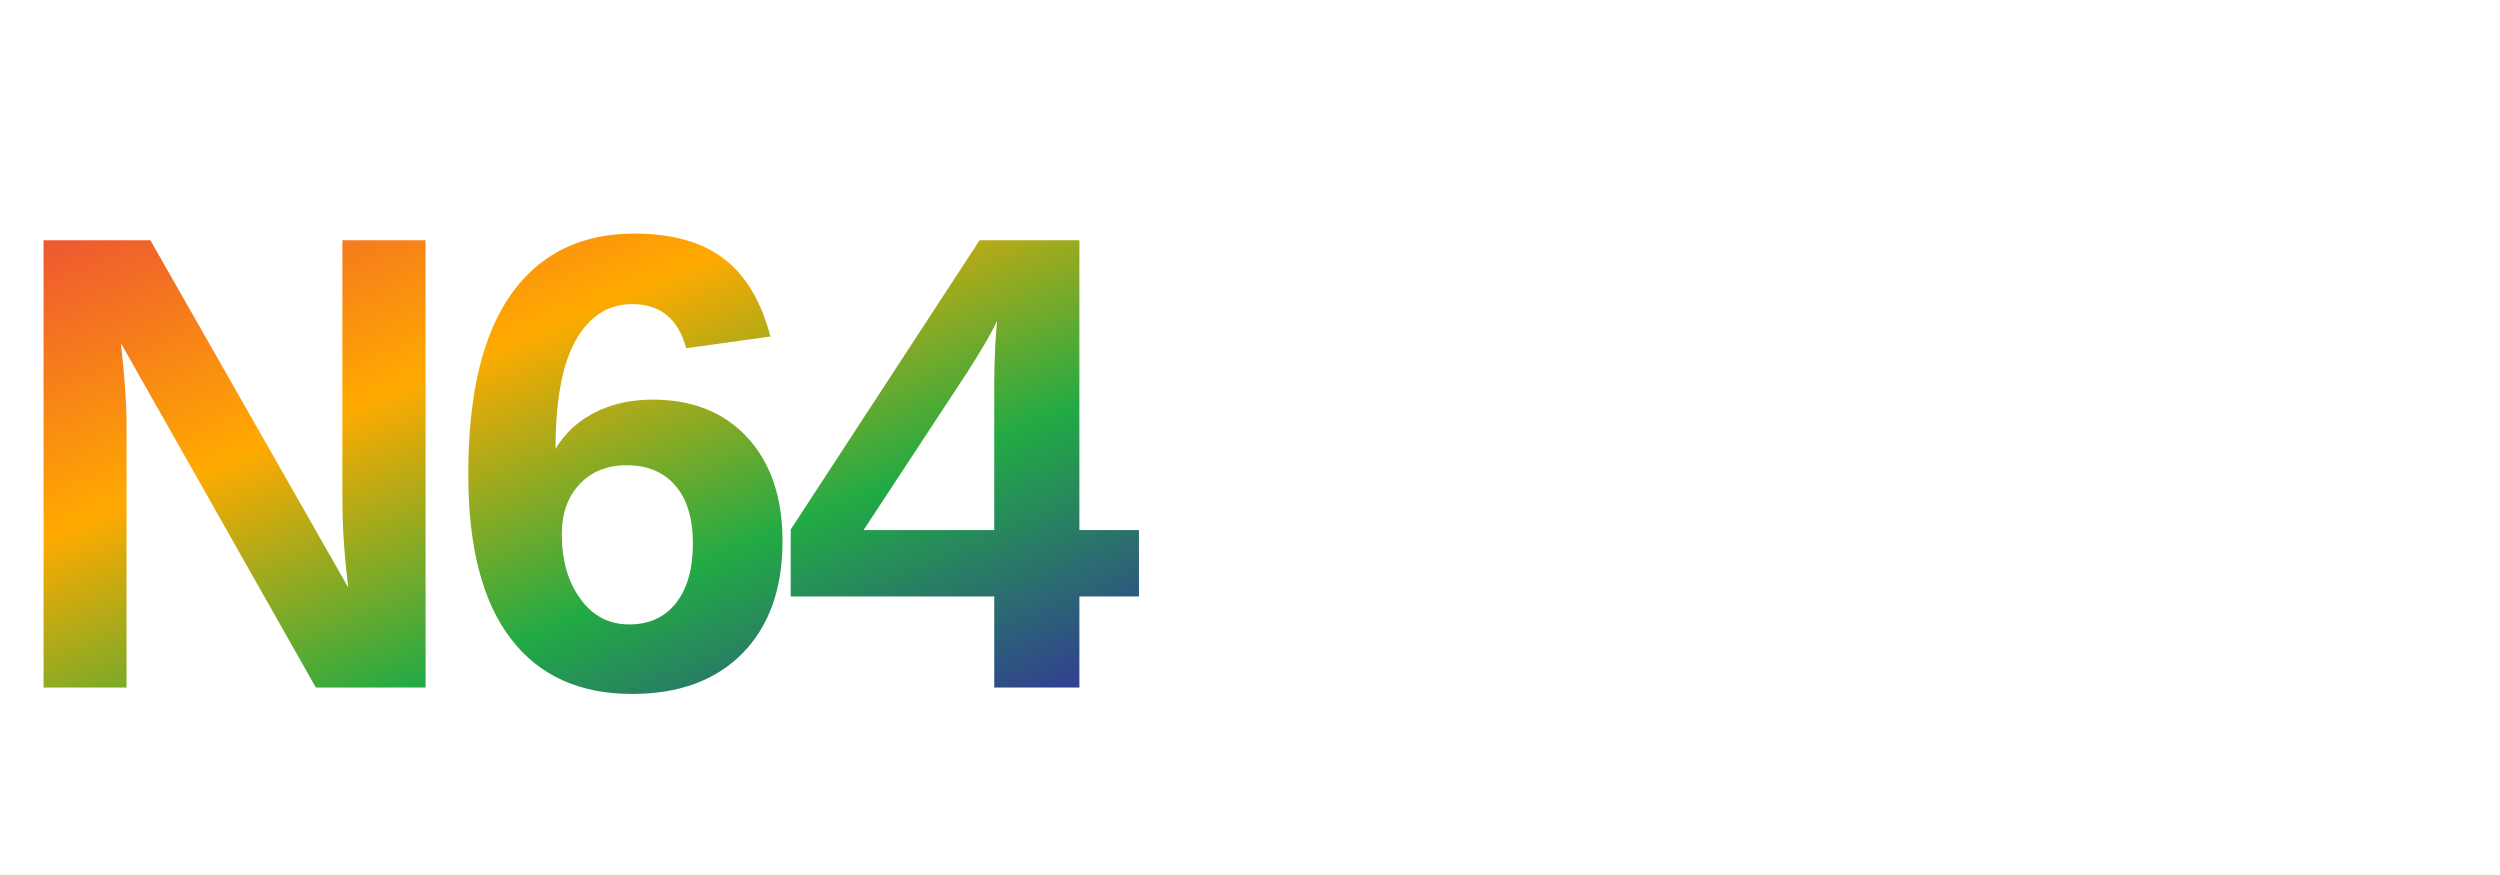
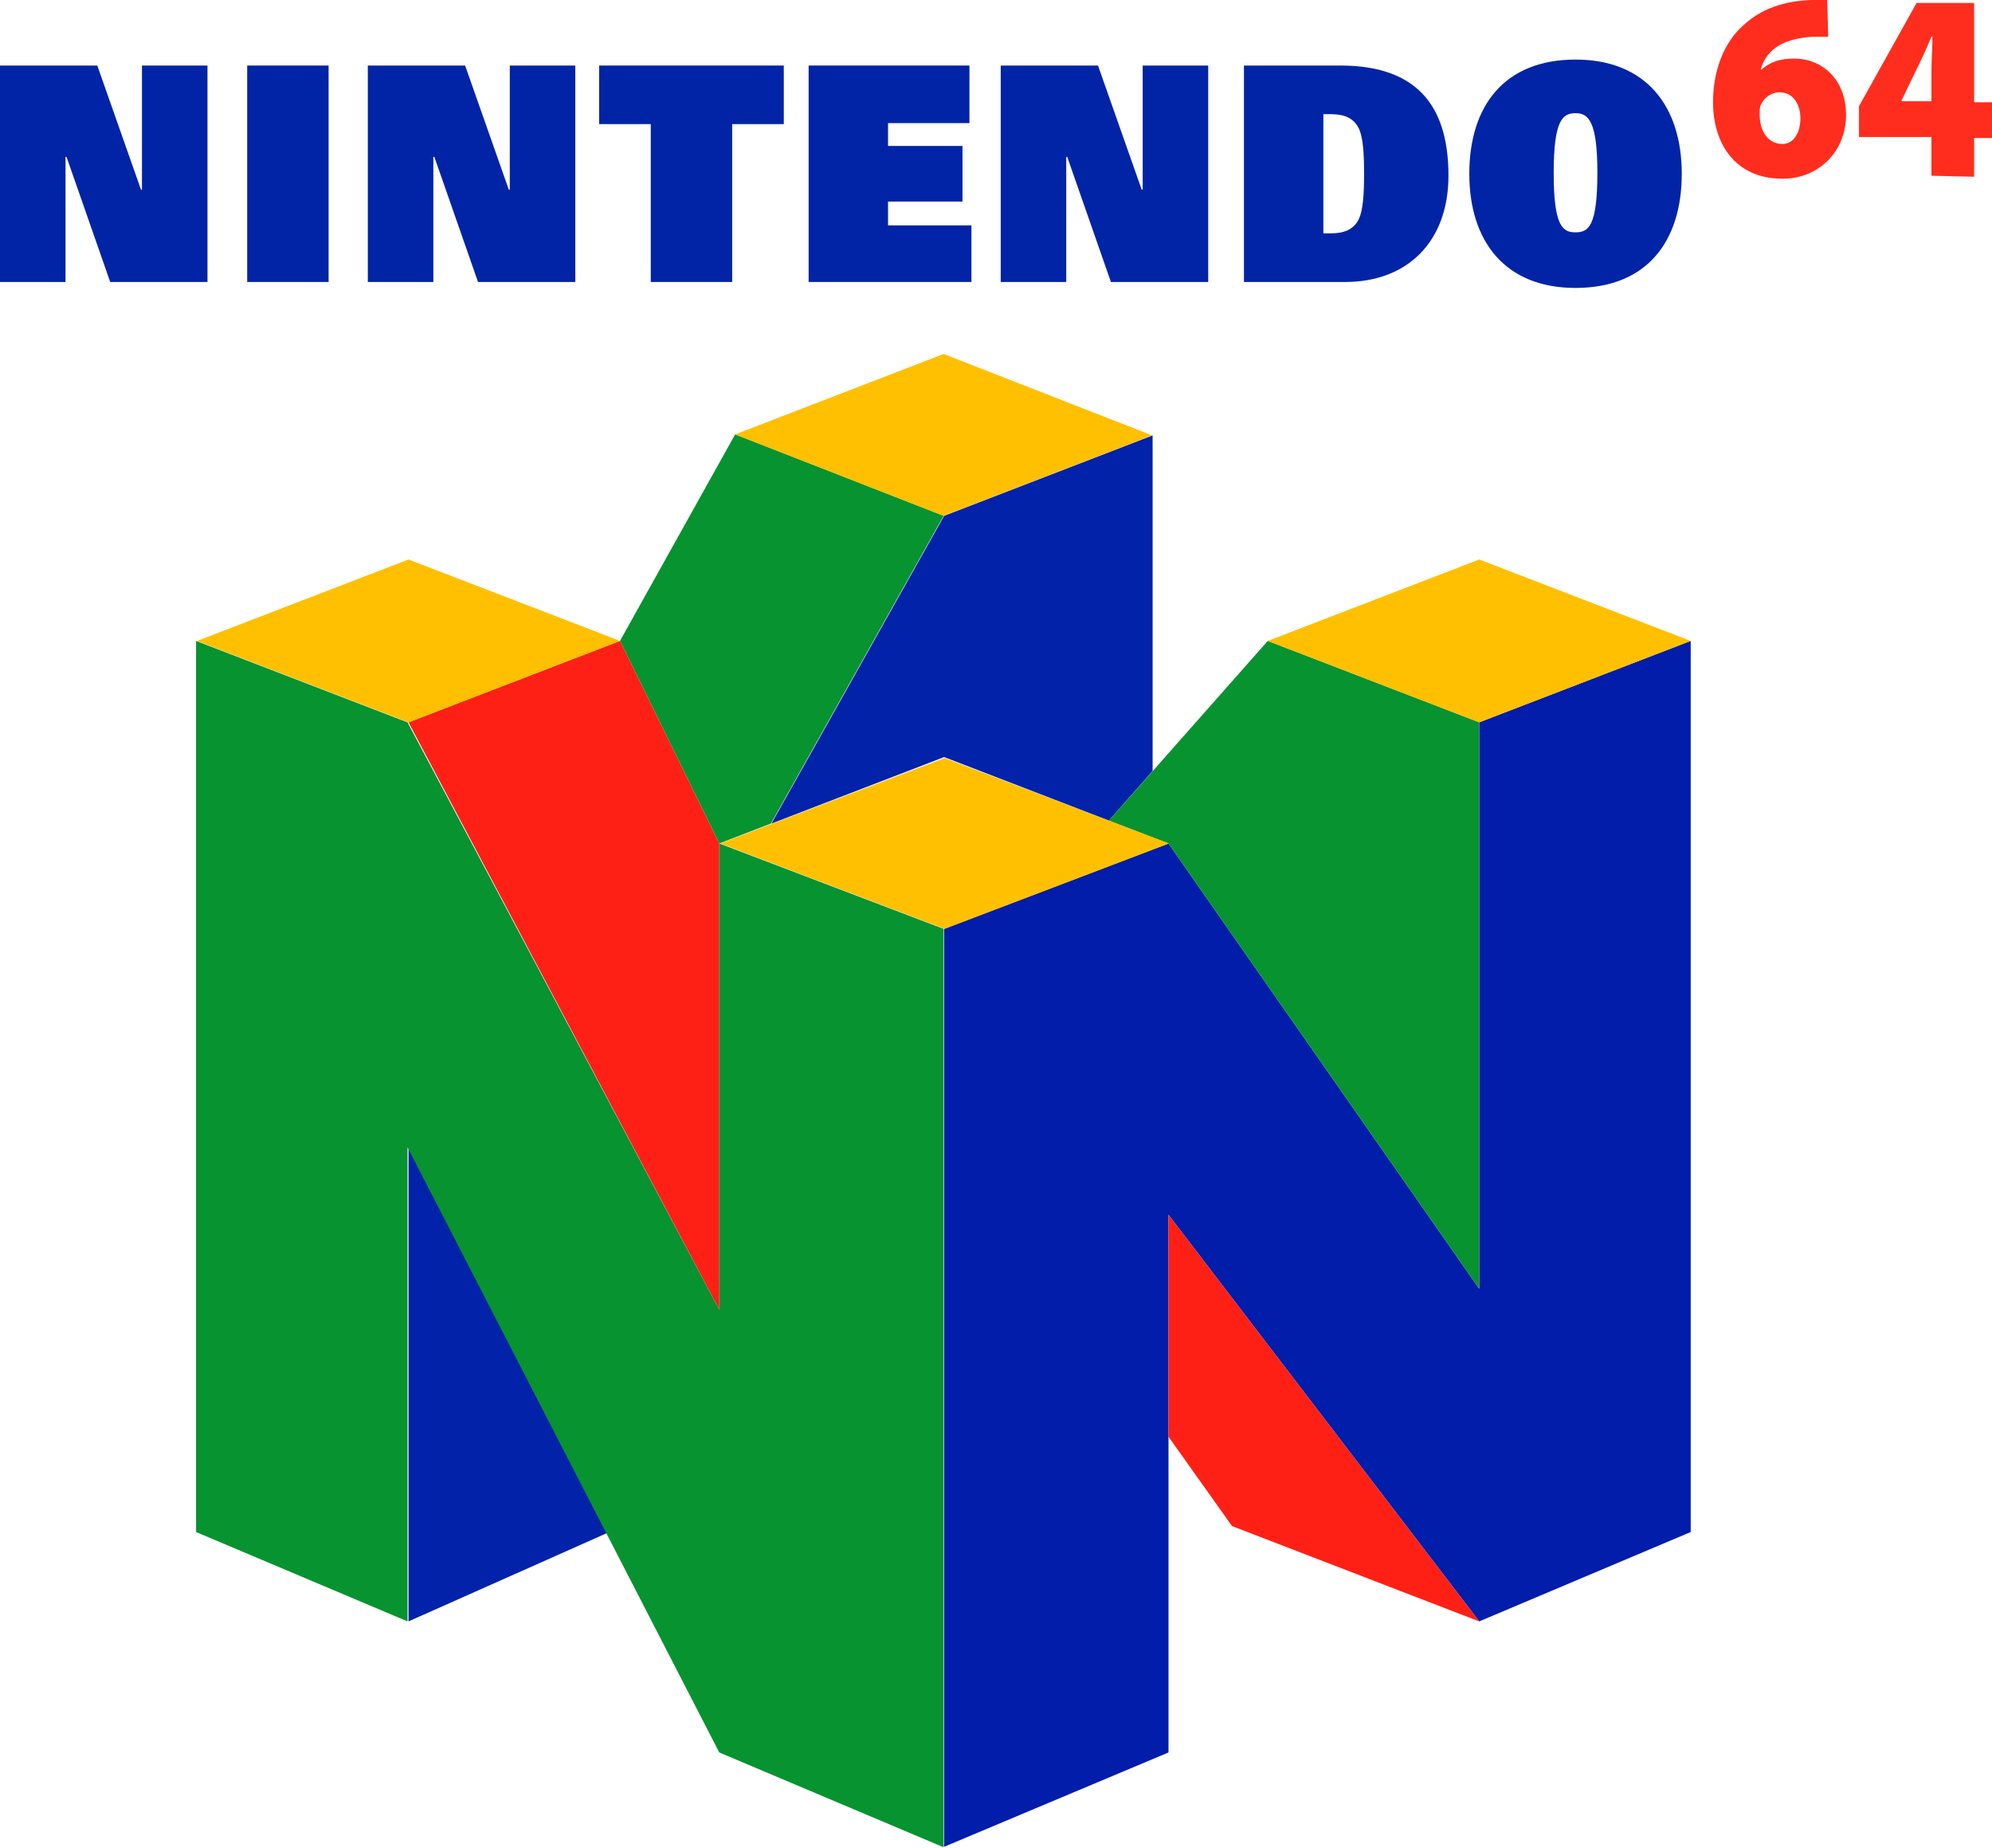
- <svg xmlns="http://www.w3.org/2000/svg" viewBox="0 0 200 70">
-   <defs>
-     <linearGradient id="ng" x1="0%" y1="0%" x2="100%" y2="100%">
-       <stop offset="0%" style="stop-color:#e53" />
-       <stop offset="33%" style="stop-color:#fa0" />
-       <stop offset="66%" style="stop-color:#2a4" />
-       <stop offset="100%" style="stop-color:#339" />
-     </linearGradient>
-   </defs>
-   <text y="55" font-family="'Arial Black',Arial,sans-serif" font-size="52" font-weight="900" fill="url(#ng)" letter-spacing="-2">N64</text>
+ <svg xmlns="http://www.w3.org/2000/svg" viewBox="0 0 1000 927.2" xml:space="preserve">
+   <style>.st0{fill:#0222A9}.st1{fill:#011DA9}.st2{fill:#069330}.st3{fill:#FE2015}.st4{fill:#FFC001}.st5{fill:#0124A6}.st6{fill:#FF2D1E}</style>
+   <g transform="matrix(2.491904,0,0,2.491904,0,0)">
+     <path class="st0" d="M223.4,165.3l8.8-10V87.7l-42,16.2-34.8,62 34.8-13.4z" />
+     <path class="st1" d="M298,259.6V145.5l42.6-16.4v179.5l-42.6,18-62.6-81.9v108.3l-45.2,19V187.1l45.2-17.2z" />
+     <path class="st0" d="M122.3,308.8l-40-77.7v95.5z" />
+     <path class="st2" d="M124.9,129.1l20,40.8 10.4-4 34.8-62-42-16.4z" />
+     <path class="st2" d="M223.4,165.3l32-36.2 42.6,16.4v114.1l-62.6-89.7z" />
+     <path class="st2" d="M190.1,372.1V187.1l-45.2-17.2v93.9L82.1,145.5l-42.6-16.4v179.5l42.6,18v-95.5l62.8,121.9z" />
+     <path class="st3" d="M82.3,145.5l42.6-16.4 20,40.8v93.9z" />
+     <path class="st3" d="M235.4,289.4l12.8,18 49.8,19.2-62.6-81.9z" />
+     <path class="st4" d="M145.1,169.9l45.2-17.2 45.2,17.2-45.2,17.2z" />
+     <path class="st4" d="M298,112.7l42.6,16.4L298,145.5l-42.6-16.4z" />
+     <path class="st4" d="M82.3,112.7l42.6,16.4-42.6,16.4-42.6-16.4z" />
+     <path class="st4" d="M190.1,71.3l-42,16.2 42,16.4 42-16.2z" />
+     <path class="st5" d="M250.6,13.2H270c16.6,0,21.8,9.4,21.8,22.2 0,13.2-8.2,21.4-20.8,21.4h-20.4zm16,33.8h1.6c2.6,0,4.4-.8,5.4-2.6 1-1.8,1.2-5.2,1.2-9.4s-.2-7.6-1.2-9.4c-1-1.8-2.8-2.6-5.4-2.6h-1.6z" />
+     <path class="st5" d="M317.4,12c14.2,0,21.4,9.4,21.4,23s-7,23-21.4,23c-14.2,0-21.4-9.4-21.4-23S303,12,317.4,12zm0,34.8c2.6,0,4.4-1.2,4.4-12 0-10.4-1.8-12-4.4-12s-4.4,1.4-4.4,12c0,10.8,1.8,12,4.4,12z" />
+     <path class="st5" d="M28.6,13.2v25h-.2l-8.8-25H0v43.6h13.2V31.6h.2l8.8,25.2h19.6V13.2z" />
+     <path class="st5" d="M102.7,13.2v25h-.2l-8.8-25H74.1v43.6h13.2V31.6h.2l8.8,25.2h19.6V13.2z" />
+     <path class="st5" d="M230.2,13.2v25H230l-8.8-25h-19.6v43.6h13.2V31.6h.2l8.8,25.2h19.6V13.2z" />
+     <path class="st5" d="M66.2,13.2v43.6H49.8V13.2z" />
+     <path class="st5" d="M131.1,56.8V25h-10.4V13.2h37.2V25h-10.4v31.8z" />
+     <path class="st5" d="M178.9,24.8v4.6h15v11.2h-15v4.8h16.8v11.4h-32.8V13.2h32.4v11.6z" />
+     <path class="st6" d="M368.3,7.4c-.8,0-1.8,0-3,0-7,.4-9.6,3.2-10.6,6.6h.2c1.8-1.6,3.8-2.2,6.6-2.2 5.4,0,10.4,4,10.4,11.4 0,7.2-5.4,12.8-12.8,12.8-9.8,0-14-7.4-14-15.4 0-6.4,2.2-12,6-15.4 3.6-3.4,8.2-5,13.8-5.2 1.4,0,2.4,0,3.2,0zm-9.2,21.6c2.2,0,3.6-2.2,3.6-5.2 0-2.4-1.2-5.2-4.2-5.2-1.8,0-3.2,1.2-3.8,2.6-.2.4-.2,1-.2,2 0,2.8,1.4,5.8,4.6,5.8z" />
+     <path class="st6" d="M389.1,35.4v-7.8h-14.6v-6.2l11.6-20.8h11.6v20h3.6v7.2h-3.6v7.8zm0-15v-6c0-2.2.2-4.6.2-7h-.2c-1,2.4-2,4.6-3.2,7l-2.8,5.8v.2z" />
+   </g>
</svg>
